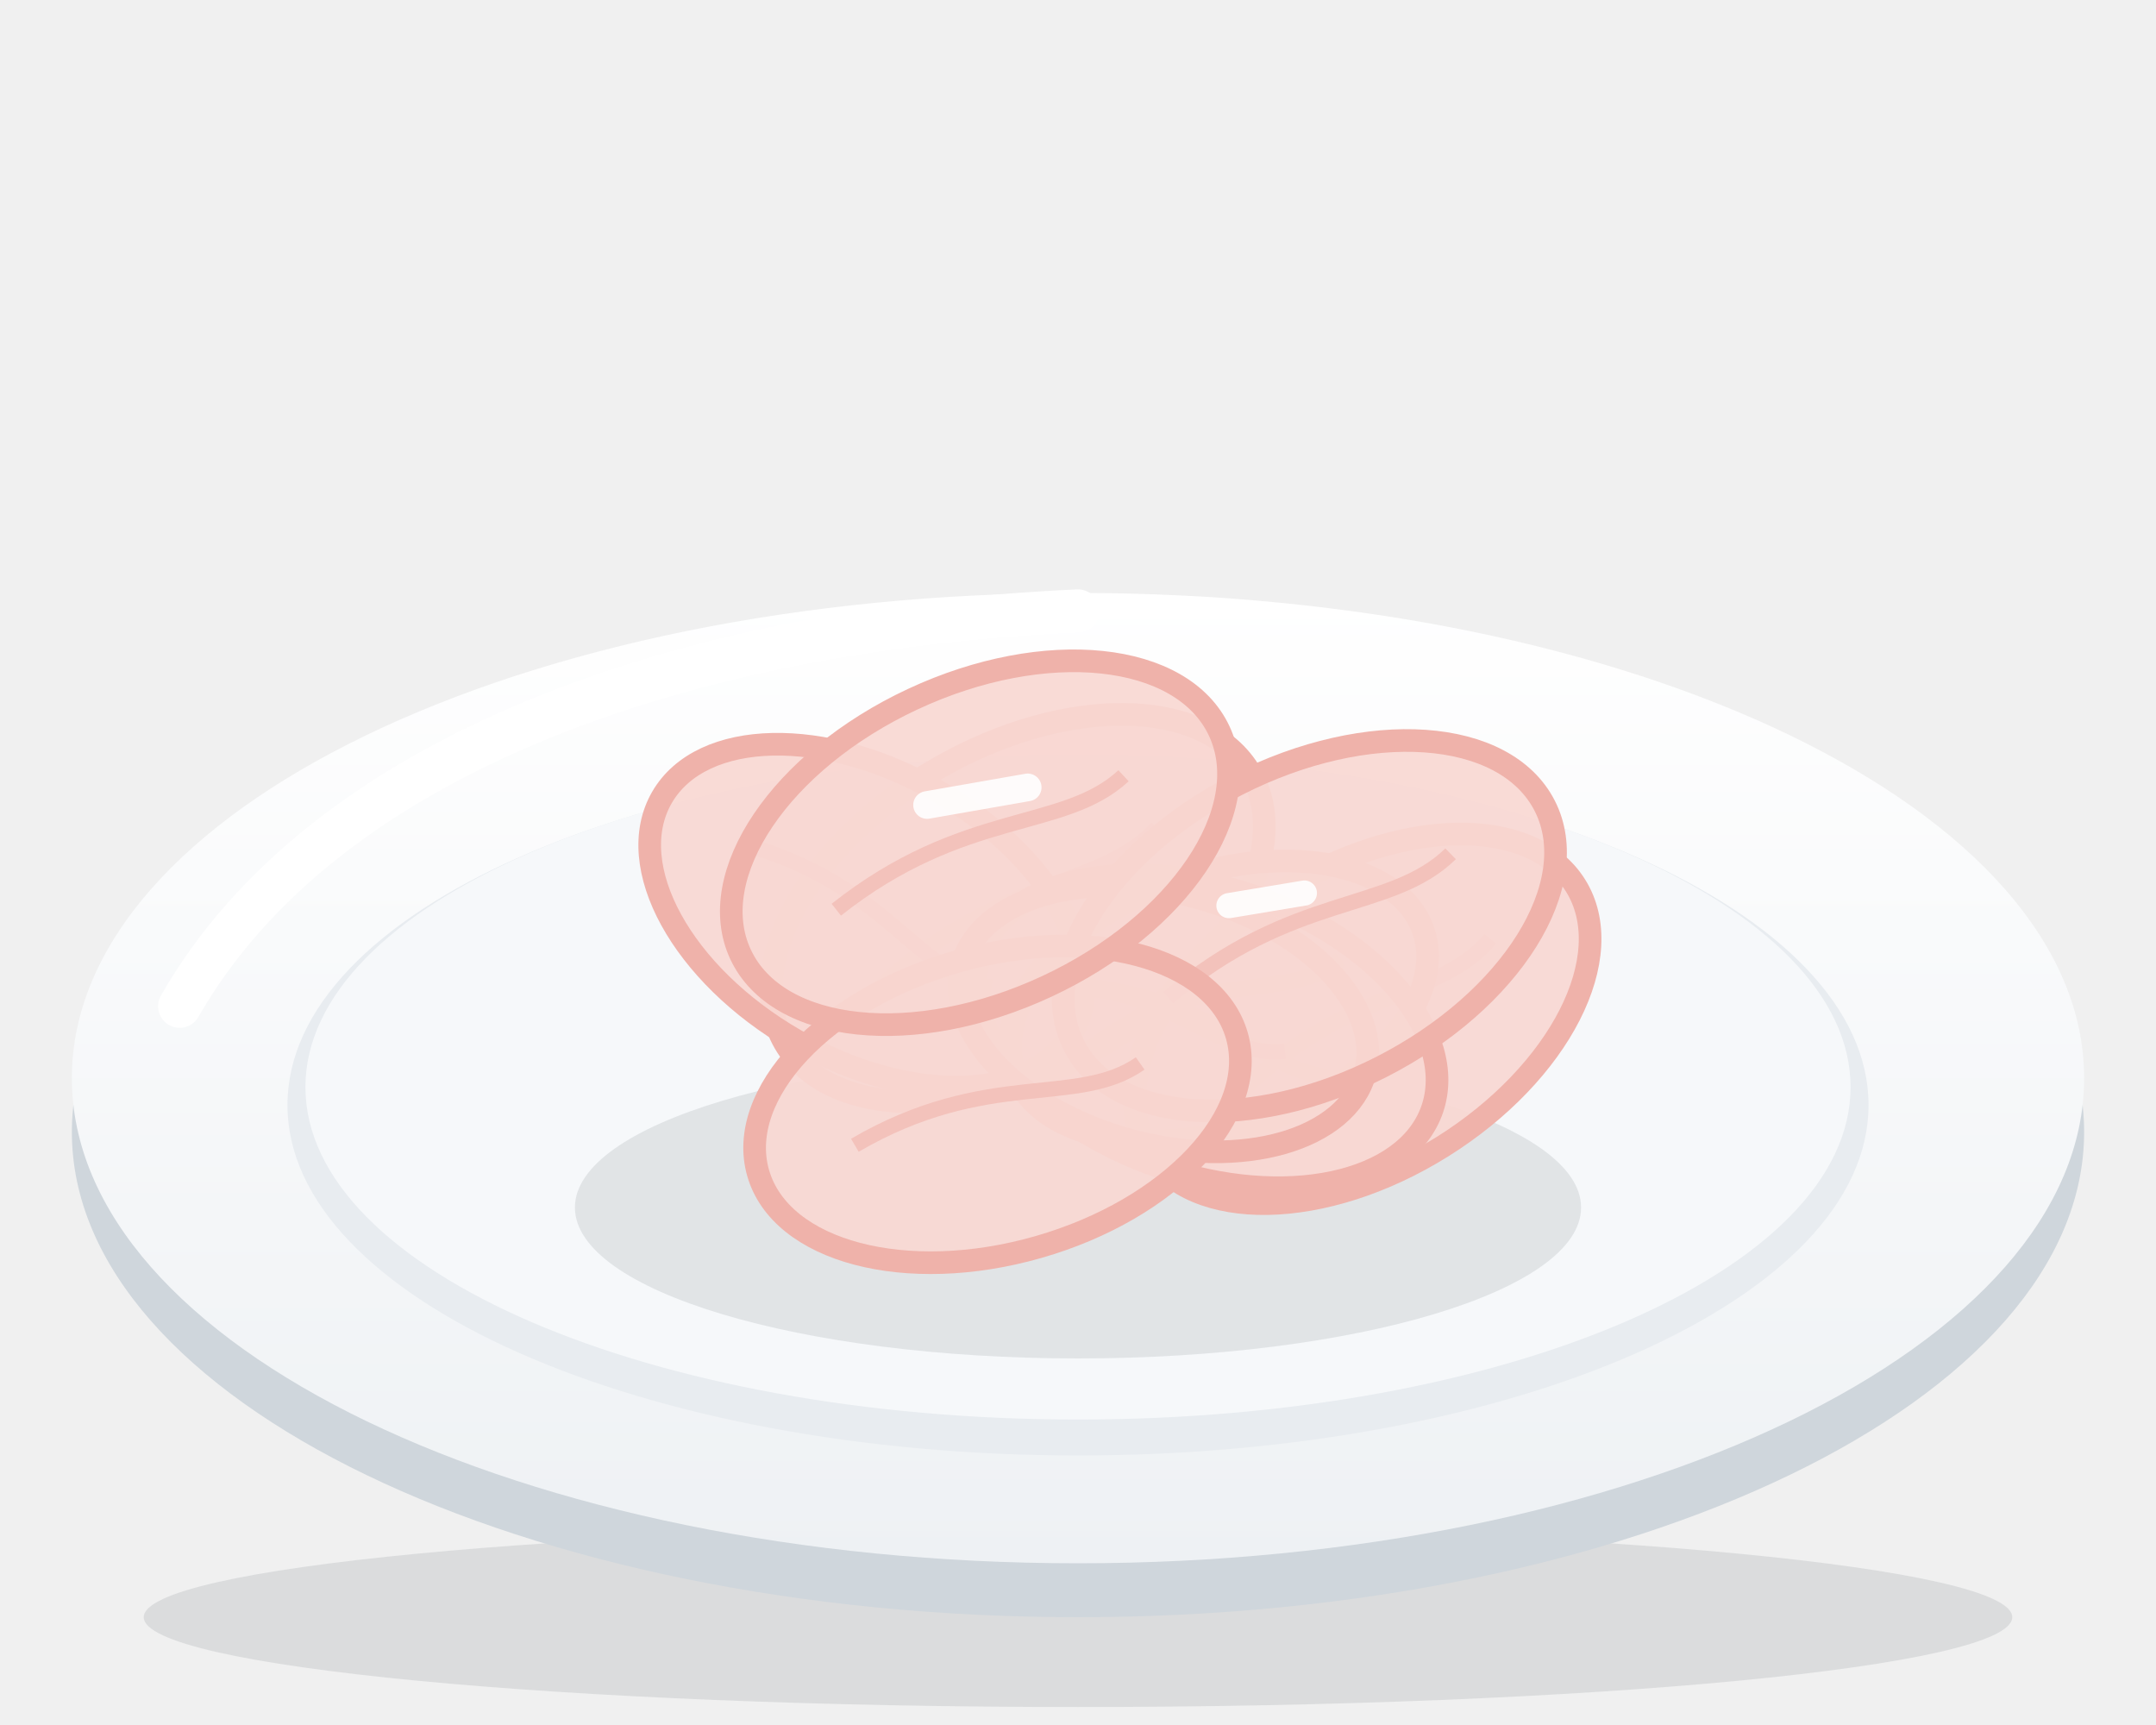
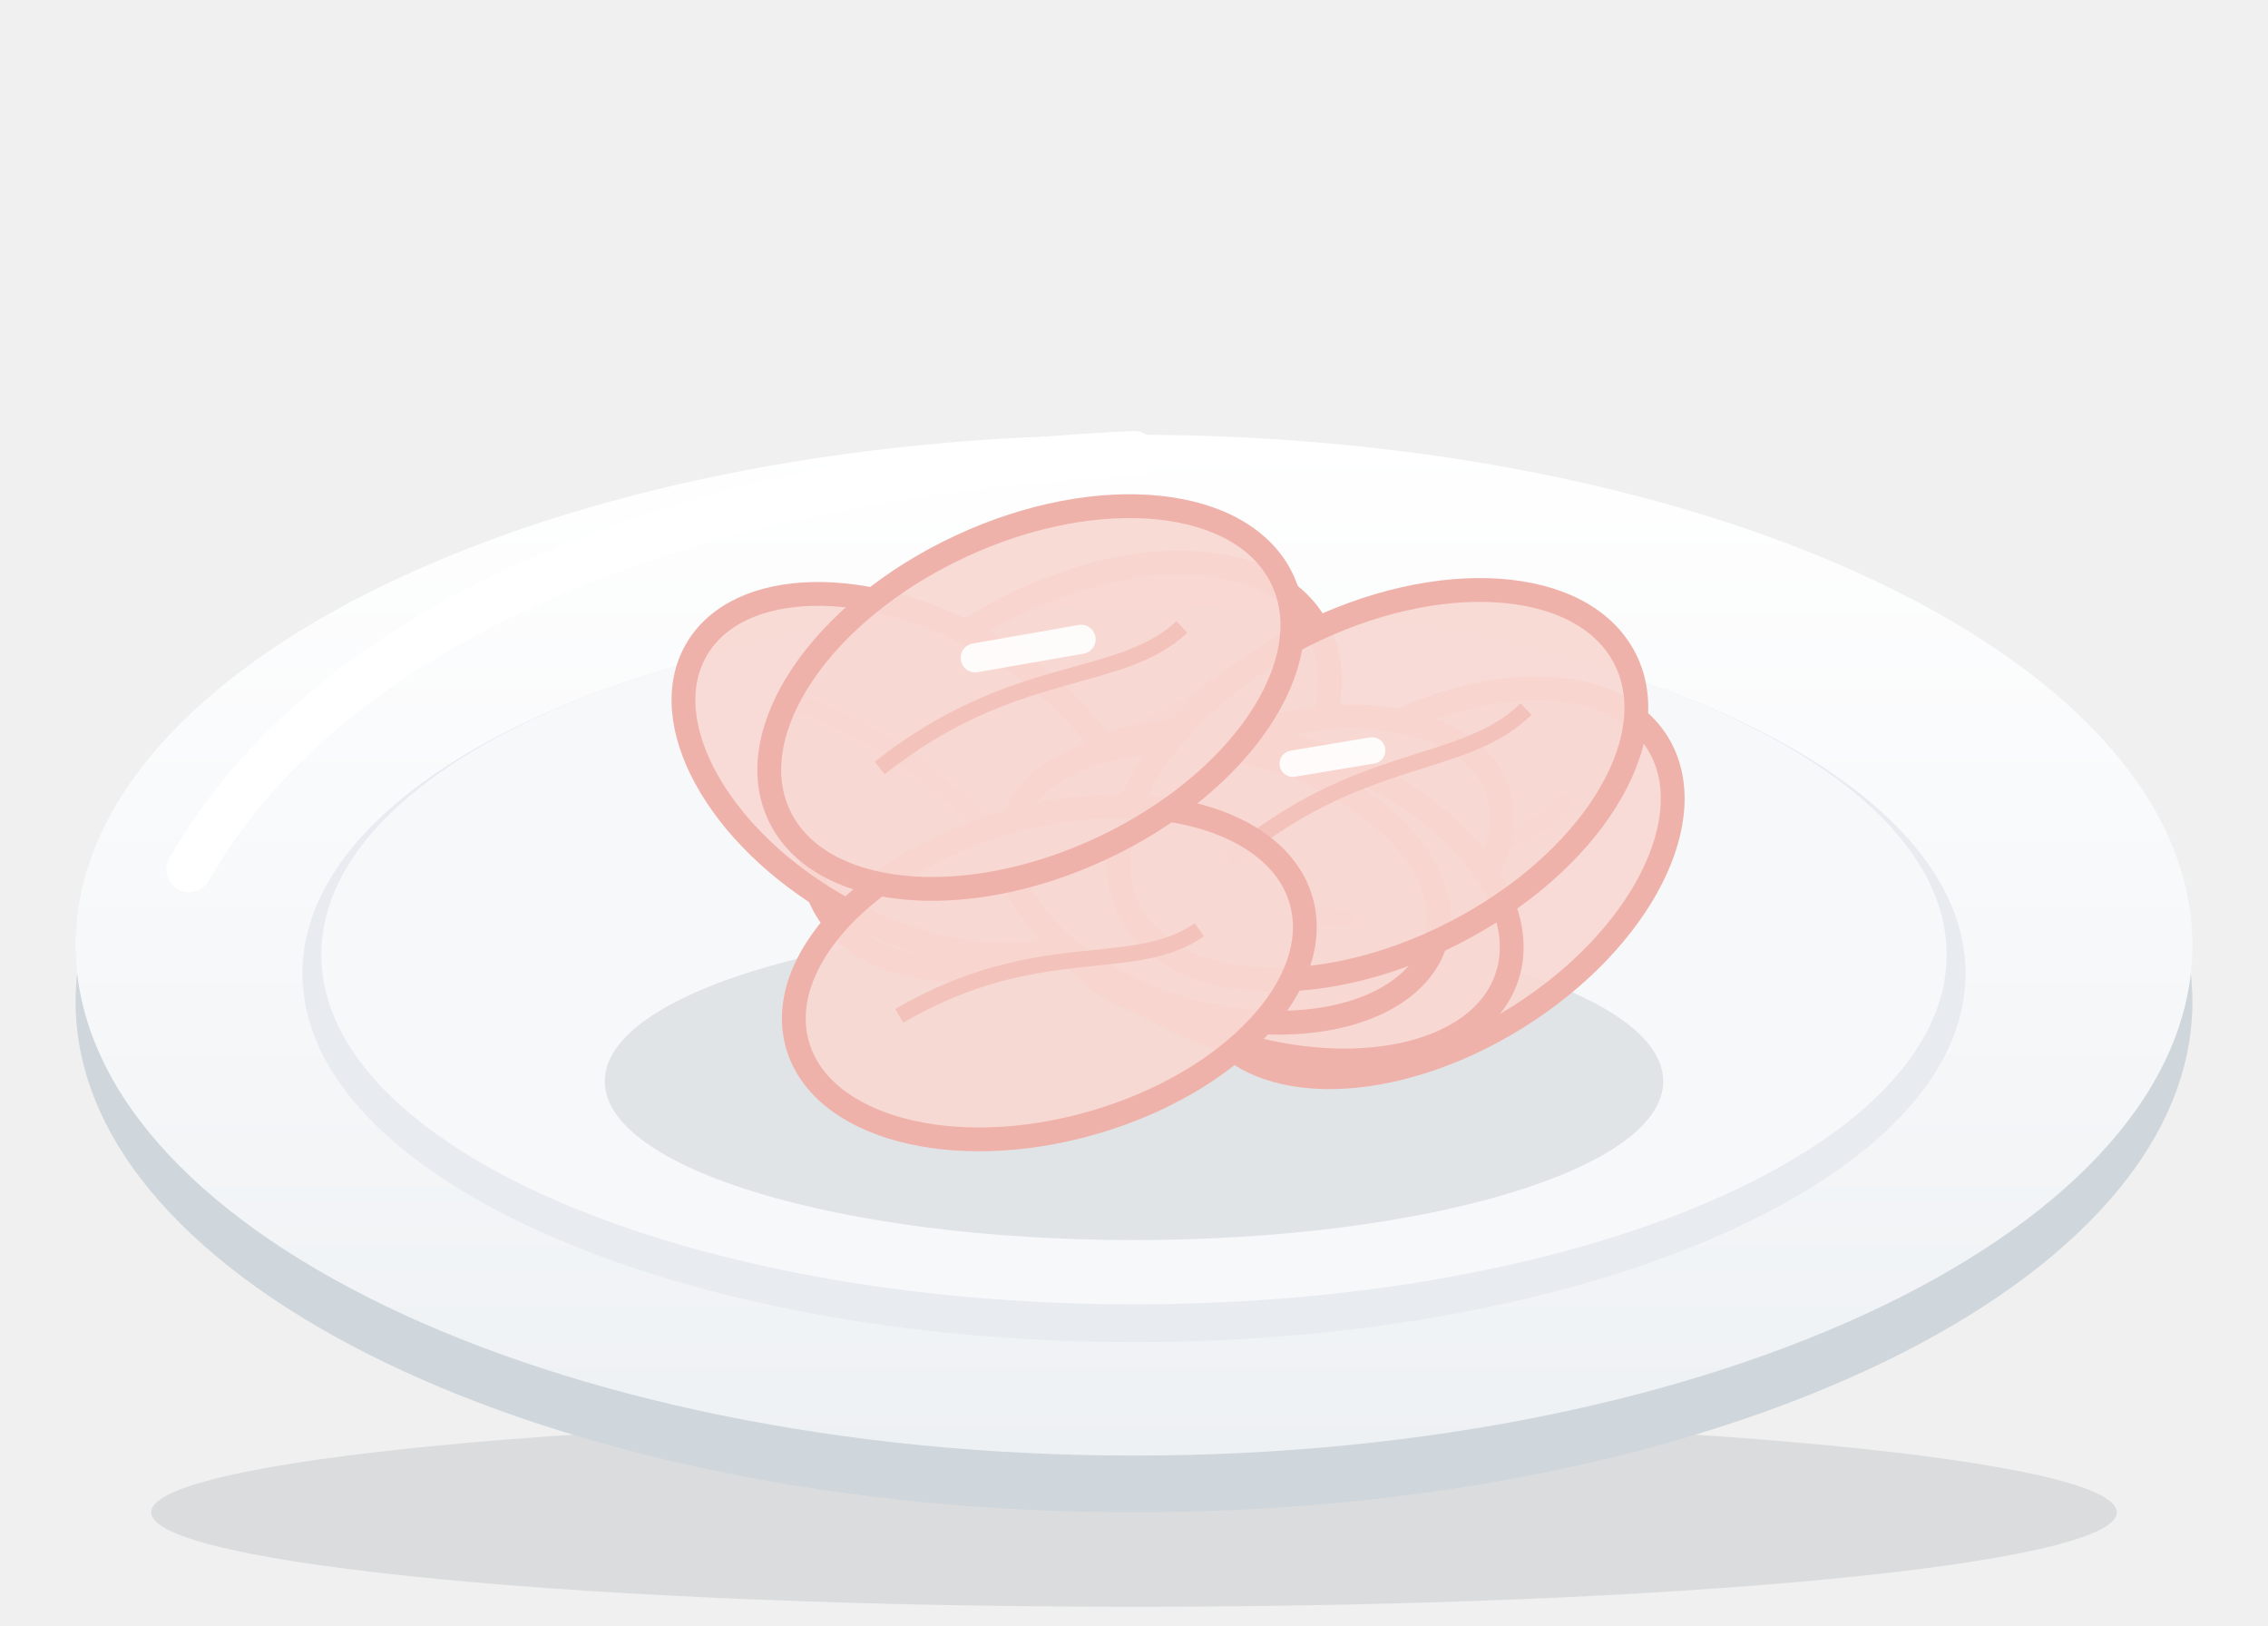
- <svg xmlns="http://www.w3.org/2000/svg" viewBox="0 0 120 96">
+ <svg xmlns="http://www.w3.org/2000/svg" viewBox="0 10 120 86">
  <defs>
    <filter id="soft" x="-20%" y="-50%" width="140%" height="200%">
      <feGaussianBlur stdDeviation="0.8" />
    </filter>
    <linearGradient id="plate" x1="0" y1="0" x2="0" y2="1">
      <stop offset="0" stop-color="#ffffff" />
      <stop offset="1" stop-color="#eef1f4" />
    </linearGradient>
  </defs>
  <ellipse cx="60" cy="90" rx="52" ry="5" fill="#1c2b36" opacity="0.10" />
  <ellipse cx="60" cy="63" rx="56" ry="27" fill="#cfd6dc" />
  <ellipse cx="60" cy="60" rx="56" ry="27" fill="url(#plate)" />
  <ellipse cx="60" cy="61.5" rx="44" ry="19.5" fill="#e8ecf0" />
  <ellipse cx="60" cy="60.5" rx="43" ry="18.5" fill="#f6f8fa" />
  <path d="M10 56 C18 42 38 35 60 34" fill="none" stroke="#fff" stroke-width="2.4" stroke-linecap="round" />
  <g transform="translate(60 56) scale(1.4) translate(-60 -56)">
    <ellipse cx="60" cy="64" rx="20" ry="6" fill="#1c2b36" opacity="0.10" />
    <g transform="translate(57.6 52.1) rotate(-30)">
      <ellipse rx="10.7" ry="6.4" fill="#f9d8d2" opacity="0.92" />
      <ellipse rx="10.7" ry="6.4" fill="none" stroke="#efb2aa" stroke-width="0.9" />
      <path d="M-6.4 0 C0 -1.5 3.2 1 6.4 0" fill="none" stroke="#f3c2bb" stroke-width="0.6" />
    </g>
    <g transform="translate(51.6 52.4) rotate(30)">
      <ellipse rx="9.4" ry="5.7" fill="#f9d8d2" opacity="0.92" />
      <ellipse rx="9.4" ry="5.7" fill="none" stroke="#efb2aa" stroke-width="0.9" />
      <path d="M-5.7 0 C0 -1.5 2.8 1 5.7 0" fill="none" stroke="#f3c2bb" stroke-width="0.6" />
    </g>
    <g transform="translate(71.3 56.5) rotate(-32)">
      <ellipse rx="10" ry="6" fill="#f9d8d2" opacity="0.92" />
      <ellipse rx="10" ry="6" fill="none" stroke="#efb2aa" stroke-width="0.9" />
      <path d="M-6 0 C0 -1.5 3 1 6 0" fill="none" stroke="#f3c2bb" stroke-width="0.6" />
    </g>
    <g transform="translate(65.6 55.8) rotate(-19)">
      <ellipse rx="8.6" ry="5.1" fill="#f9d8d2" opacity="0.92" />
      <ellipse rx="8.6" ry="5.1" fill="none" stroke="#efb2aa" stroke-width="0.9" />
      <path d="M-5.1 0 C0 -1.5 2.6 1 5.1 0" fill="none" stroke="#f3c2bb" stroke-width="0.6" />
    </g>
    <g transform="translate(65.1 57) rotate(19)">
      <ellipse rx="9.5" ry="5.7" fill="#f9d8d2" opacity="0.92" />
      <ellipse rx="9.5" ry="5.7" fill="none" stroke="#efb2aa" stroke-width="0.9" />
      <path d="M-5.7 0 C0 -1.5 2.8 1 5.7 0" fill="none" stroke="#f3c2bb" stroke-width="0.6" />
    </g>
    <g transform="translate(63.4 56.5) rotate(15)">
      <ellipse rx="8.3" ry="5" fill="#f9d8d2" opacity="0.92" />
      <ellipse rx="8.3" ry="5" fill="none" stroke="#efb2aa" stroke-width="0.9" />
      <path d="M-5 0 C0 -1.5 2.5 1 5 0" fill="none" stroke="#f3c2bb" stroke-width="0.6" />
    </g>
    <g transform="translate(69.2 52.8) rotate(-27)">
      <ellipse rx="10.5" ry="6.3" fill="#f9d8d2" opacity="0.92" />
      <ellipse rx="10.5" ry="6.3" fill="none" stroke="#efb2aa" stroke-width="0.9" />
      <path d="M-6.3 0 C0 -1.5 3.1 1 6.3 0" fill="none" stroke="#f3c2bb" stroke-width="0.6" />
    </g>
    <g transform="translate(56.8 59.9) rotate(-16)">
      <ellipse rx="9.9" ry="5.9" fill="#f9d8d2" opacity="0.92" />
      <ellipse rx="9.9" ry="5.9" fill="none" stroke="#efb2aa" stroke-width="0.9" />
      <path d="M-5.9 0 C0 -1.5 3 1 5.9 0" fill="none" stroke="#f3c2bb" stroke-width="0.6" />
    </g>
    <g transform="translate(56.1 49.5) rotate(-25)">
      <ellipse rx="10.5" ry="6.3" fill="#f9d8d2" opacity="0.92" />
      <ellipse rx="10.5" ry="6.3" fill="none" stroke="#efb2aa" stroke-width="0.9" />
      <path d="M-6.3 0 C0 -1.5 3.2 1 6.3 0" fill="none" stroke="#f3c2bb" stroke-width="0.6" />
    </g>
    <path d="M54 48 l4 -0.7" stroke="#fff" stroke-width="1.1" stroke-linecap="round" opacity="0.9" />
    <path d="M66 52 l3 -0.5" stroke="#fff" stroke-width="1" stroke-linecap="round" opacity="0.9" />
  </g>
</svg>
